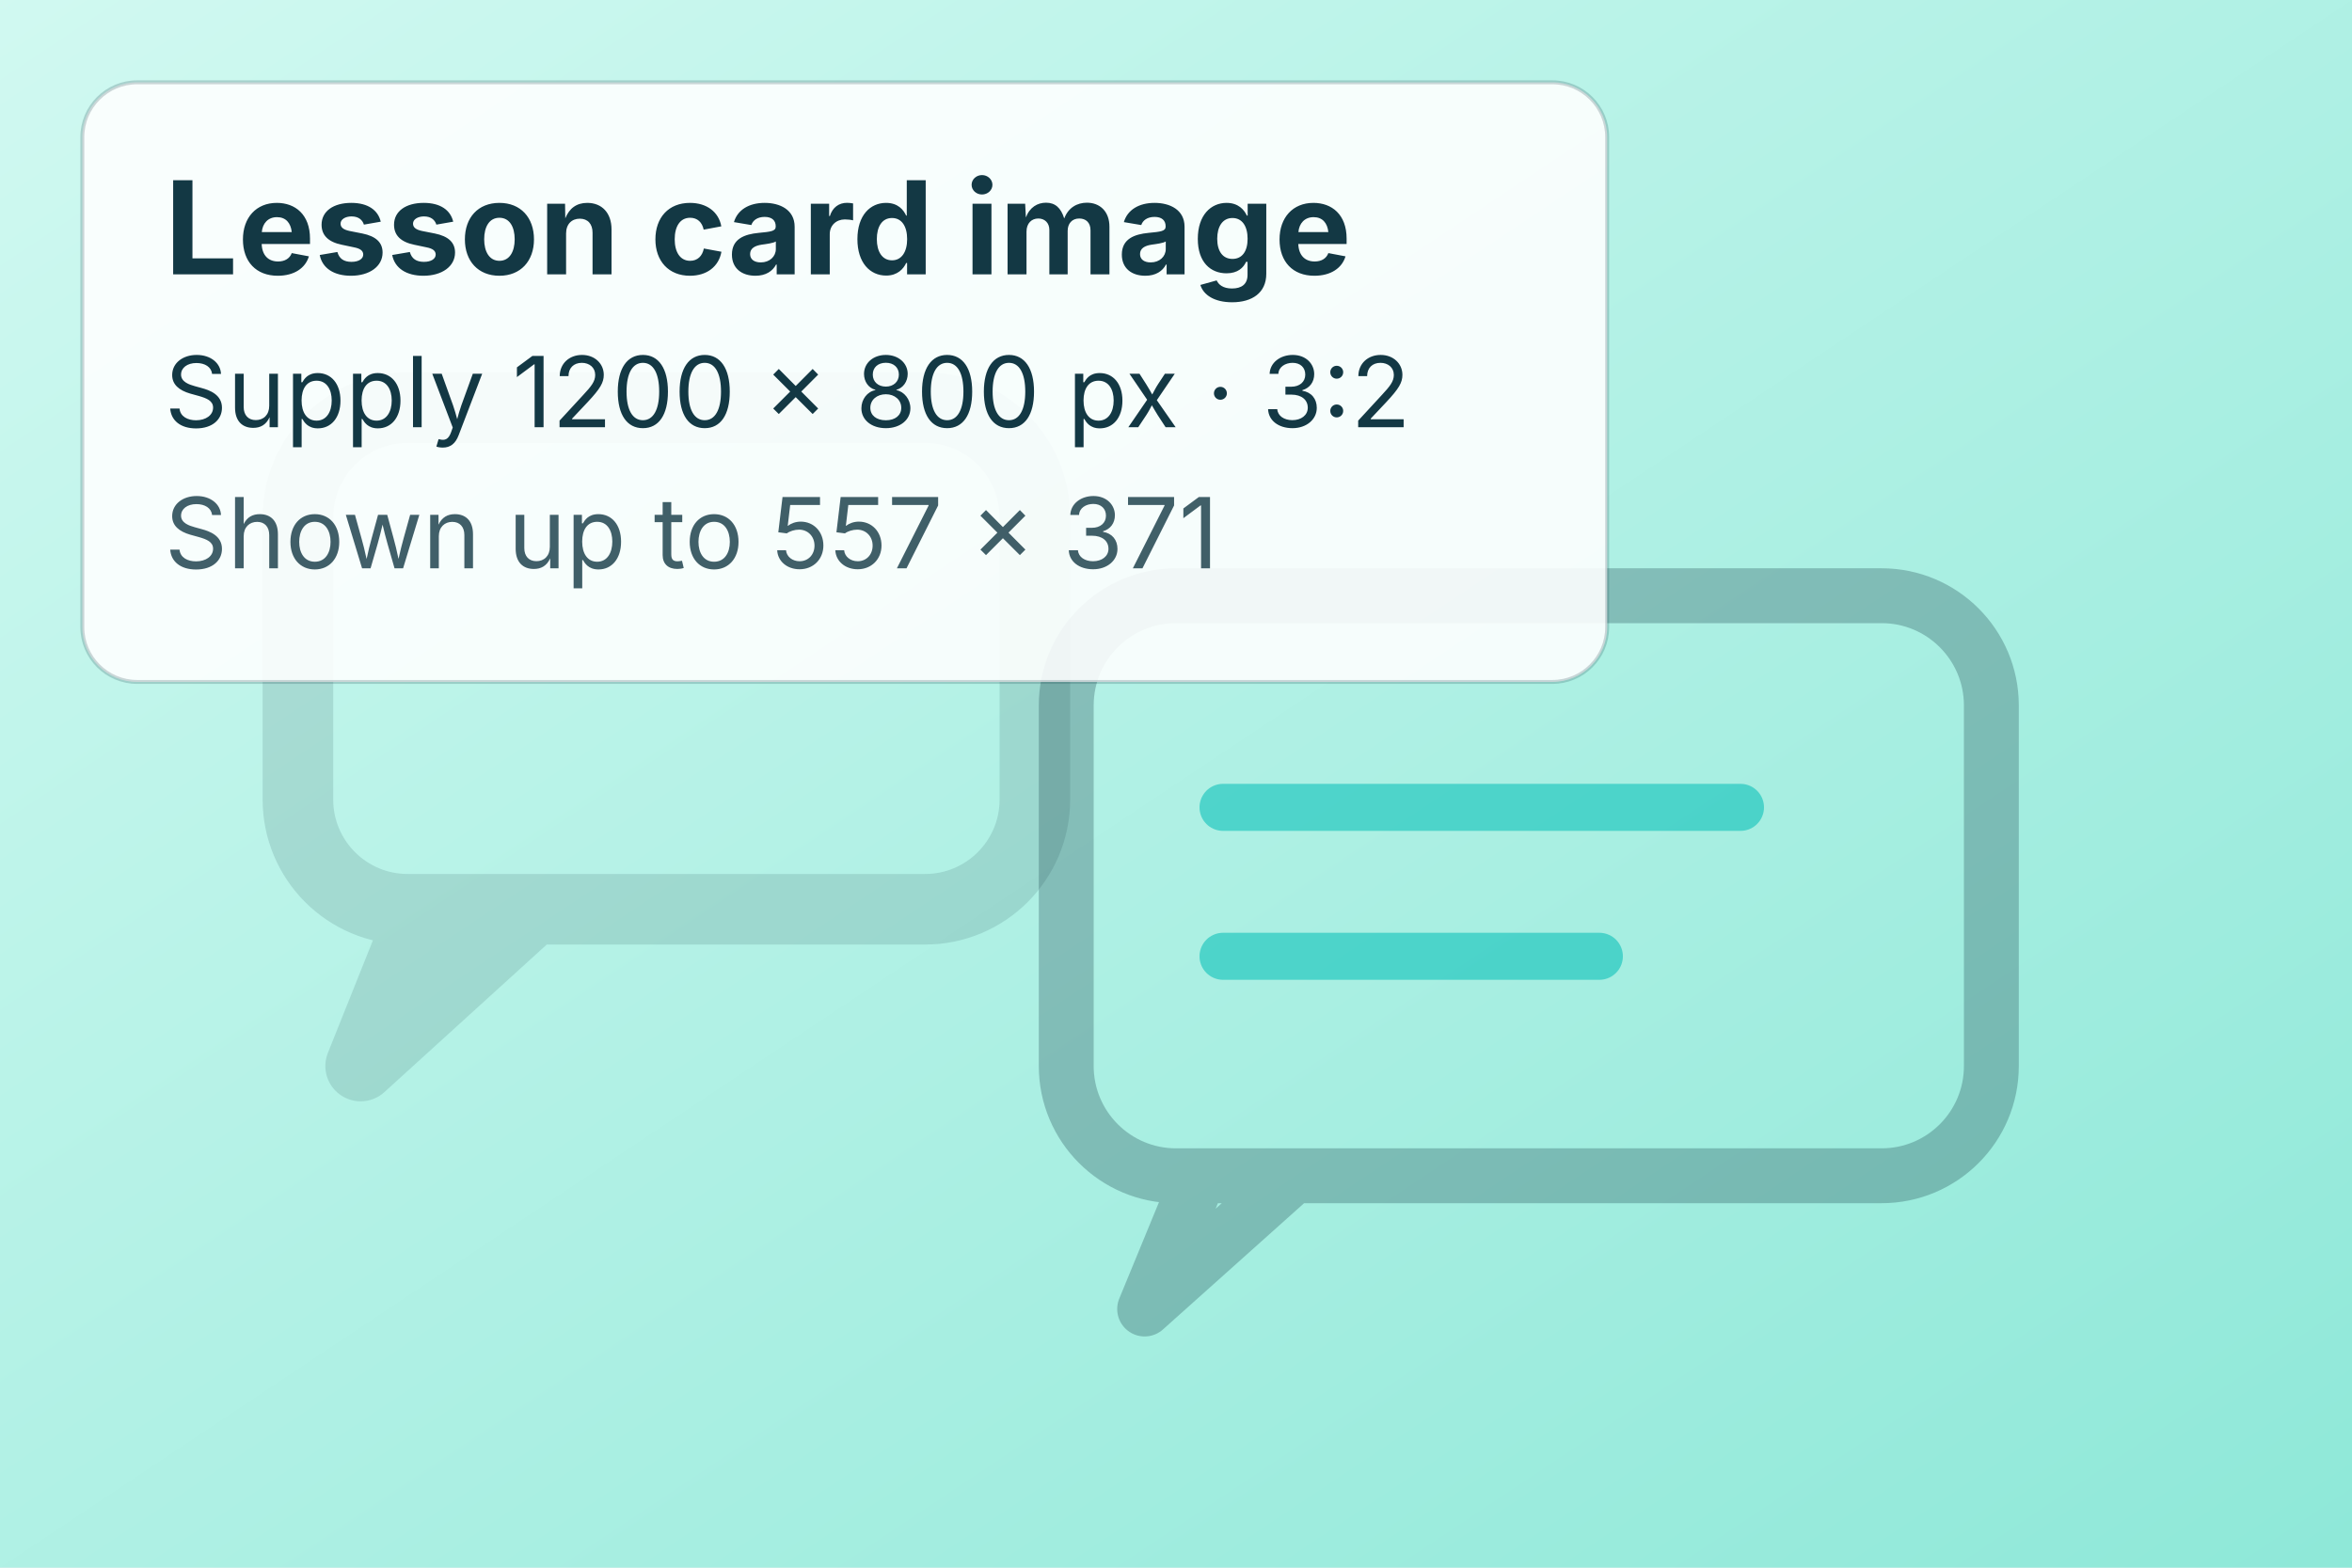
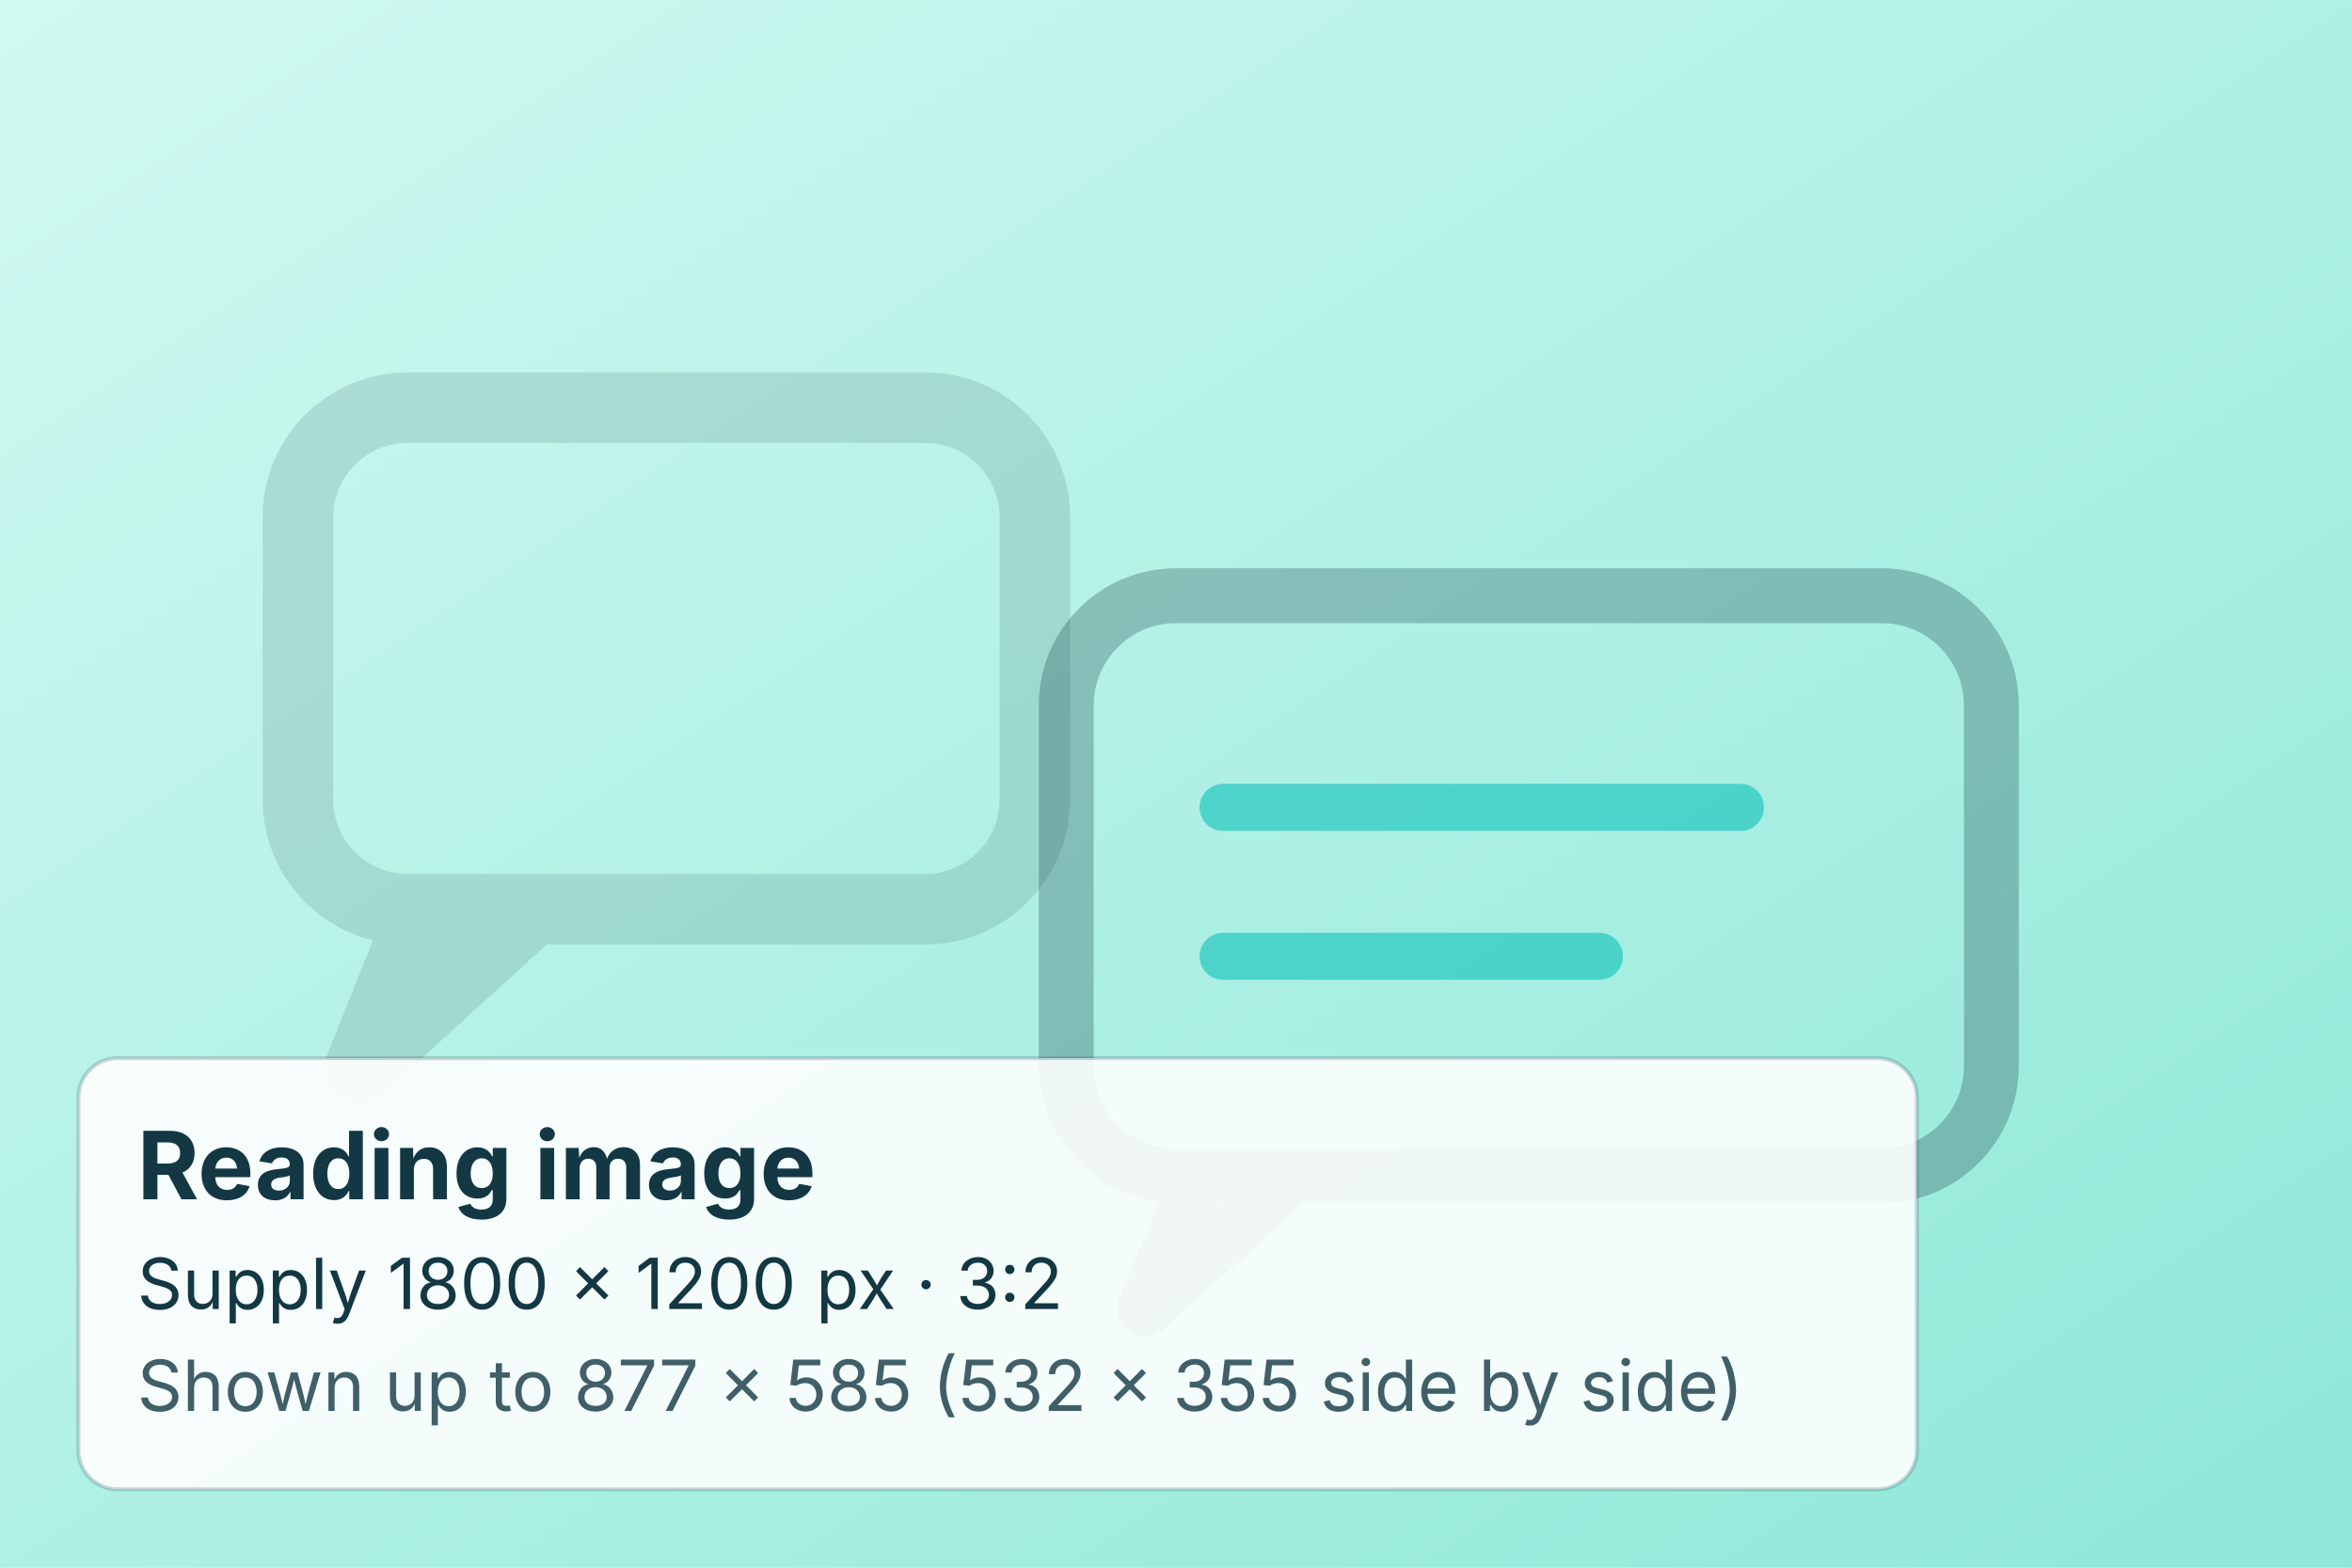
<svg xmlns="http://www.w3.org/2000/svg" viewBox="0 0 600 400" width="600" height="400" role="presentation" aria-hidden="true">
  <defs>
    <linearGradient id="lo-placeholder-bg" x1="0" y1="0" x2="1" y2="1">
      <stop offset="0" stop-color="#d1f9f1" />
      <stop offset="1" stop-color="#8ee8d8" />
    </linearGradient>
  </defs>
  <rect width="600" height="400" fill="url(#lo-placeholder-bg)" />
  <g fill="none" stroke="#133844" stroke-linecap="round" stroke-linejoin="round">
    <g opacity="0.14" stroke-width="18">
      <path d="M104 232h132a28 28 0 0 0 28-28v-72a28 28 0 0 0-28-28H104a28 28 0 0 0-28 28v72a28 28 0 0 0 28 28h4l-16 40 44-40" />
    </g>
    <g opacity="0.28" stroke-width="14">
      <path d="M300 300h180a28 28 0 0 0 28-28v-92a28 28 0 0 0-28-28H300a28 28 0 0 0-28 28v92a28 28 0 0 0 28 28h6l-14 34 38-34" />
    </g>
  </g>
  <g stroke="#00bdb6" stroke-linecap="round" stroke-width="12" opacity="0.55">
    <path d="M312 206h132" />
    <path d="M312 244h96" />
  </g>
  <g font-family="system-ui, -apple-system, 'Segoe UI', sans-serif" fill="#133844">
-     <rect x="21" y="21" width="389" height="153" rx="14" fill="#ffffff" fill-opacity="0.88" stroke="#133844" stroke-opacity="0.2" />
-     <text x="42" y="70" font-size="33" font-weight="700">Lesson card image</text>
-     <text x="42" y="109" font-size="25">Supply 1200 × 800 px · 3:2</text>
-     <text x="42" y="145" font-size="25" fill-opacity="0.8">Shown up to 557 × 371</text>
+     <rect x="20" y="270" width="469" height="110" rx="10" fill="#ffffff" fill-opacity="0.88" stroke="#133844" stroke-opacity="0.2" />
+     <text x="35" y="306" font-size="24" font-weight="700">Reading image</text>
+     <text x="35" y="334" font-size="18">Supply 1800 × 1200 px · 3:2</text>
+     <text x="35" y="360" font-size="18" fill-opacity="0.8">Shown up to 877 × 585 (532 × 355 side by side)</text>
  </g>
</svg>
